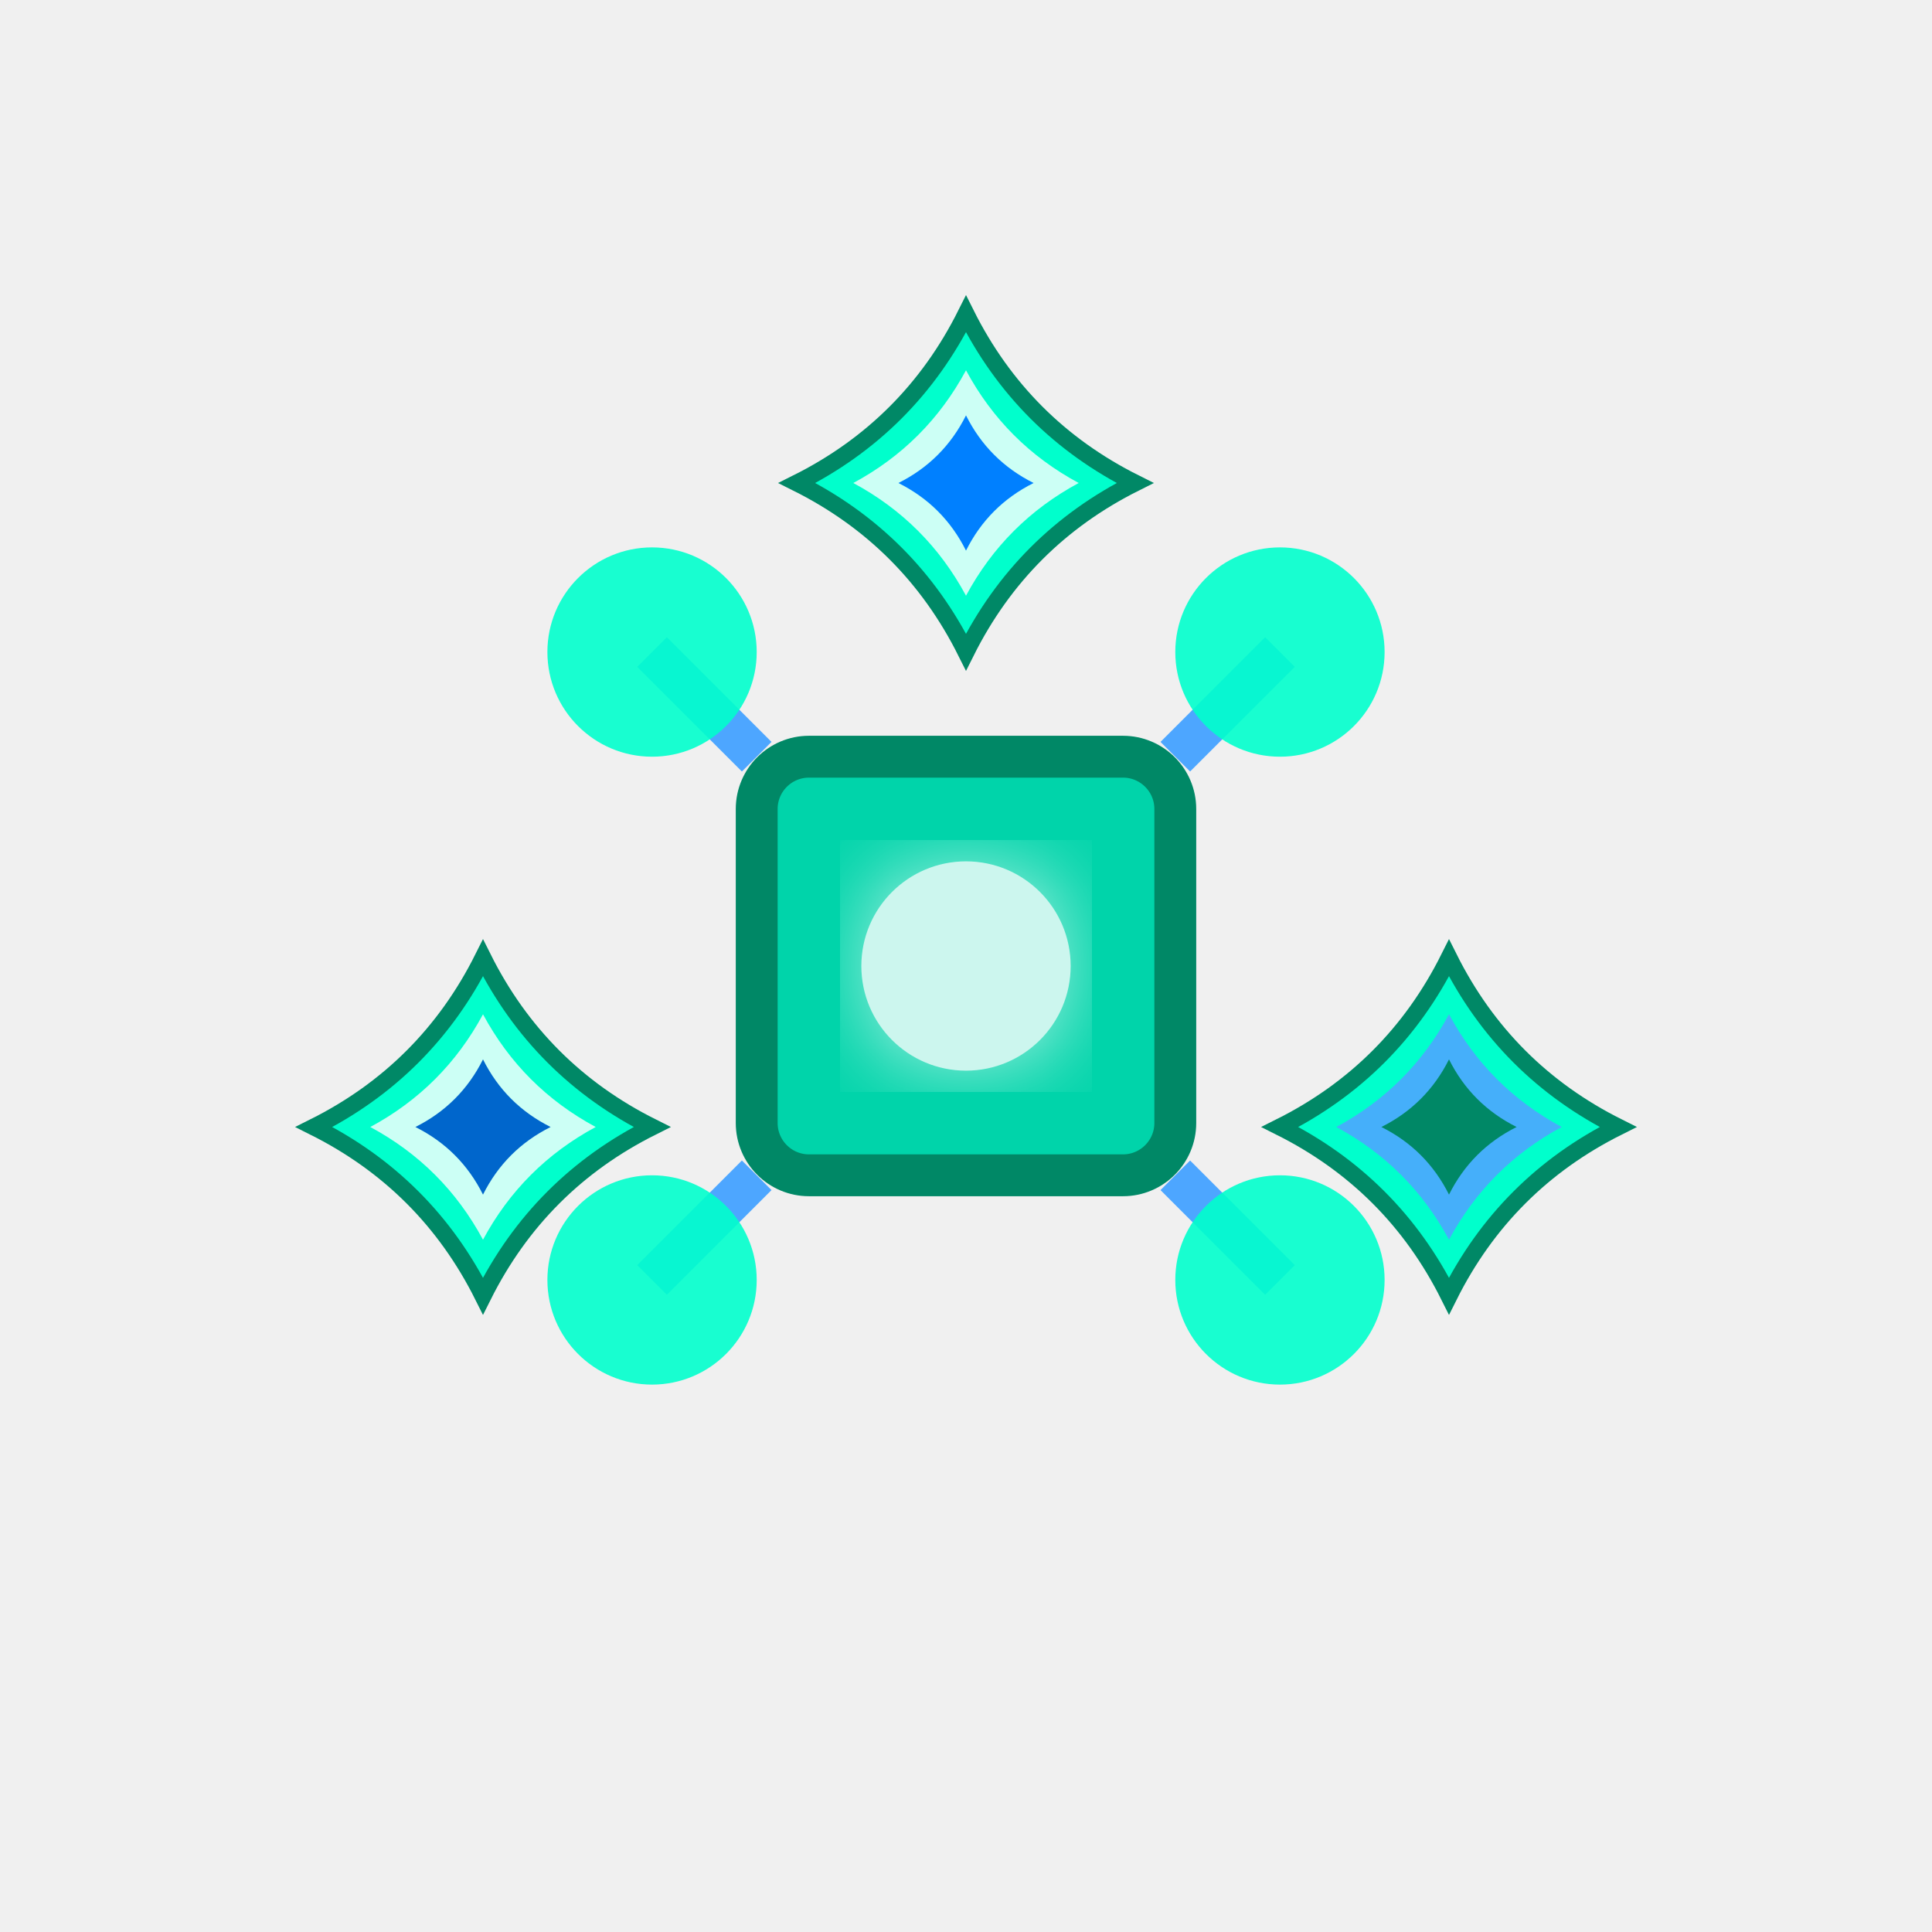
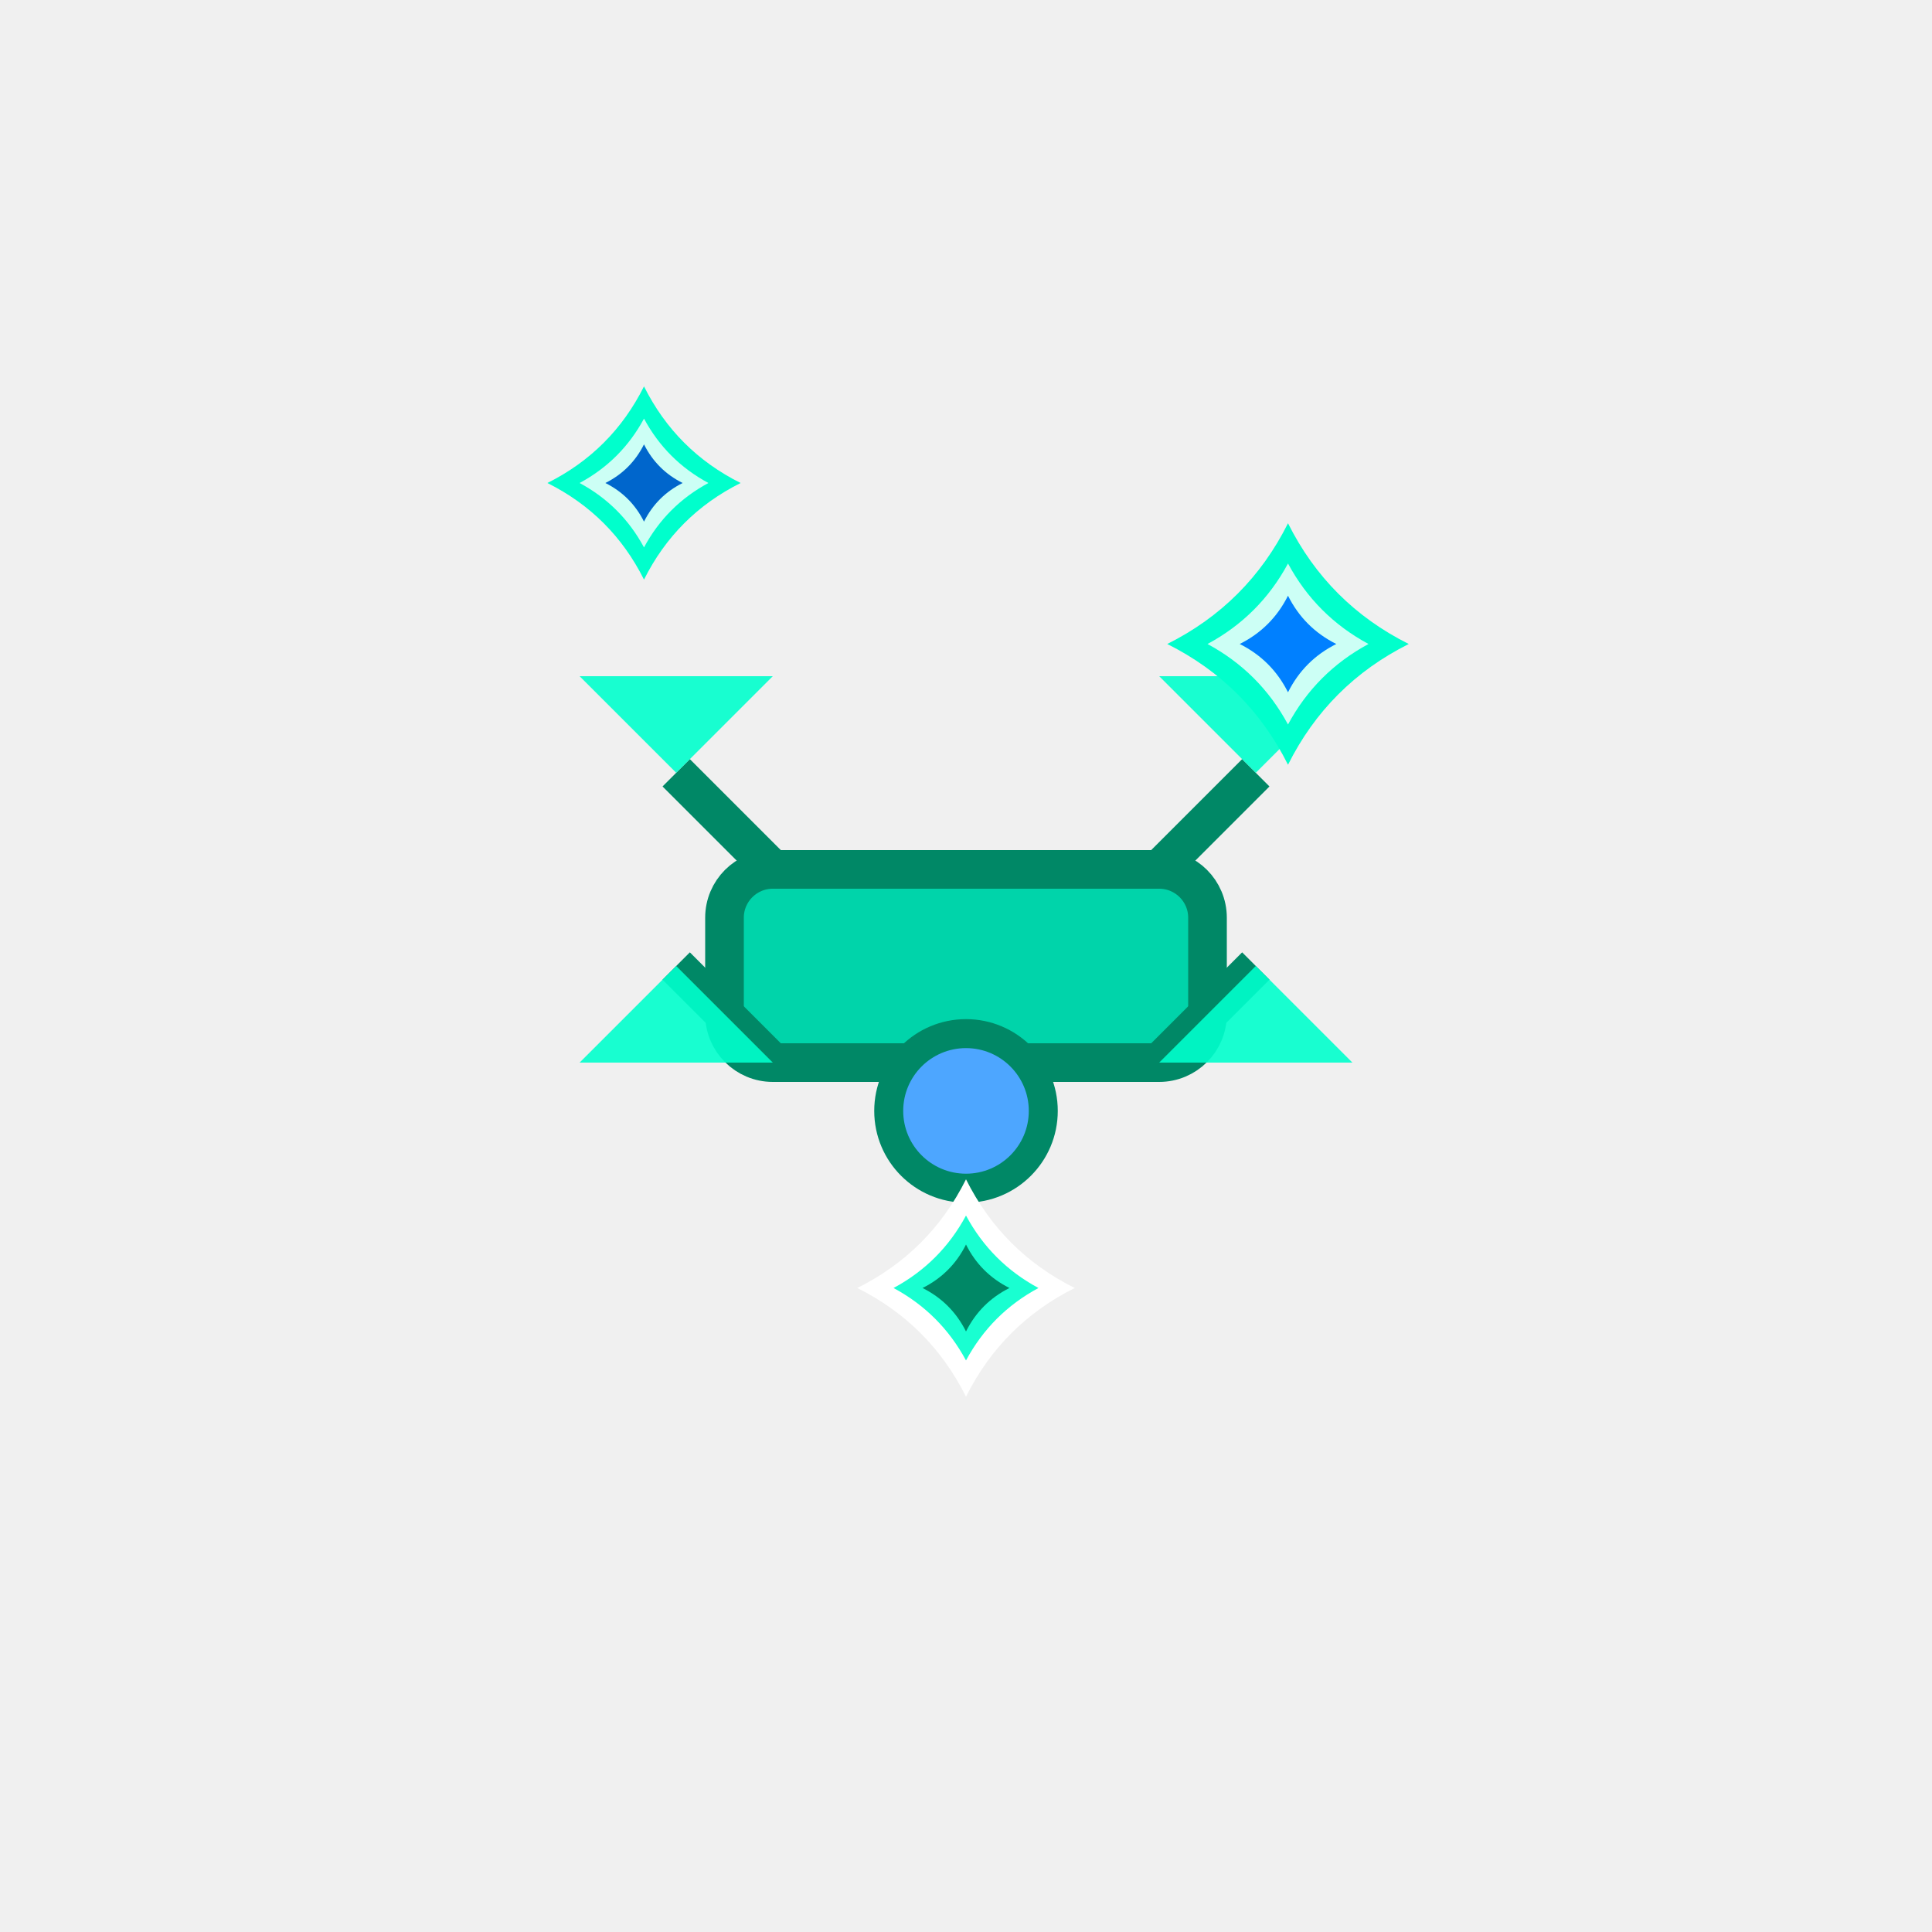
<svg xmlns="http://www.w3.org/2000/svg" width="128" height="128" viewBox="0 0 24 24" fill="none">
-   <g transform="translate(12,12) scale(1.3)">
-     <rect x="-2" y="-2" width="4" height="4" rx="0.5" fill="#00d4aa" stroke="#008866" stroke-width="0.4" />
-     <path d="M-3 -3 L-2 -2 M3 -3 L2 -2 M-3 3 L-2 2 M3 3 L2 2" stroke="#4da6ff" stroke-width="0.4" />
-     <circle cx="-3" cy="-3" r="1" fill="#00ffcc" opacity="0.9" />
-     <circle cx="3" cy="-3" r="1" fill="#00ffcc" opacity="0.9" />
-     <circle cx="-3" cy="3" r="1" fill="#00ffcc" opacity="0.9" />
-     <circle cx="3" cy="3" r="1" fill="#00ffcc" opacity="0.9" />
-     <filter id="droneGlow">
-       <feGaussianBlur stdDeviation="0.5" result="blur" />
-       <feMerge>
-         <feMergeNode in="blur" />
-         <feMergeNode in="SourceGraphic" />
-       </feMerge>
-     </filter>
-     <circle cx="0" cy="0" r="1" fill="#ffffff" opacity="0.8" filter="url(#droneGlow)" />
+   <g transform="translate(12,12) scale(1.2)">
+     <rect x="-2.5" y="-1" width="5" height="2" rx="0.5" fill="#00d4aa" stroke="#008866" stroke-width="0.4" />
+     <circle cx="0" cy="1.5" r="0.8" fill="#4da6ff" stroke="#008866" stroke-width="0.3" />
+     <path d="M-3 -2 L-2 -1 M3 -2 L2 -1 M-3 0 L-2 1 M3 0 L2 1" stroke="#008866" stroke-width="0.4" />
+     <path d="M-3 -2 L-4 -3 L-2 -3 Z" fill="#00ffcc" opacity="0.9" />
+     <path d="M3 -2 L4 -3 L2 -3 Z" fill="#00ffcc" opacity="0.9" />
+     <path d="M-3 0 L-4 1 L-2 1 Z" fill="#00ffcc" opacity="0.9" />
+     <path d="M3 0 L4 1 L2 1 Z" fill="#00ffcc" opacity="0.9" />
  </g>
-   <g transform="translate(6,14) scale(0.7)">
-     <path d="M0 -3 Q1 -1 3 0 Q1 1 0 3 Q-1 1 -3 0 Q-1 -1 0 -3 Z" fill="#00ffcc" stroke="#008866" stroke-width="0.3" />
+   <g transform="translate(8,6) scale(0.4)">
+     <path d="M0 -3 Q1 -1 3 0 Q1 1 0 3 Q-1 1 -3 0 Q-1 -1 0 -3 Z" fill="#00ffcc" />
    <path d="M0 -2 Q0.7 -0.7 2 0 Q0.7 0.7 0 2 Q-0.7 0.7 -2 0 Q-0.7 -0.7 0 -2 Z" fill="#ffffff" opacity="0.8" />
    <path d="M0 -1.2 Q0.4 -0.4 1.2 0 Q0.4 0.4 0 1.2 Q-0.4 0.4 -1.2 0 Q-0.4 -0.4 0 -1.2 Z" fill="#0066cc" />
  </g>
-   <g transform="translate(12,6) scale(0.7)">
-     <path d="M0 -3 Q1 -1 3 0 Q1 1 0 3 Q-1 1 -3 0 Q-1 -1 0 -3 Z" fill="#00ffcc" stroke="#008866" stroke-width="0.3" />
+   <g transform="translate(16,8) scale(0.5)">
+     <path d="M0 -3 Q1 -1 3 0 Q1 1 0 3 Q-1 1 -3 0 Q-1 -1 0 -3 Z" fill="#00ffcc" />
    <path d="M0 -2 Q0.7 -0.7 2 0 Q0.7 0.7 0 2 Q-0.7 0.7 -2 0 Q-0.7 -0.7 0 -2 Z" fill="#ffffff" opacity="0.8" />
    <path d="M0 -1.2 Q0.4 -0.4 1.2 0 Q0.4 0.4 0 1.2 Q-0.4 0.4 -1.2 0 Q-0.4 -0.4 0 -1.2 Z" fill="#0080ff" />
  </g>
-   <g transform="translate(18,14) scale(0.7)">
-     <path d="M0 -3 Q1 -1 3 0 Q1 1 0 3 Q-1 1 -3 0 Q-1 -1 0 -3 Z" fill="#00ffcc" stroke="#008866" stroke-width="0.3" />
-     <path d="M0 -2 Q0.7 -0.7 2 0 Q0.7 0.7 0 2 Q-0.7 0.7 -2 0 Q-0.7 -0.7 0 -2 Z" fill="#4da6ff" opacity="0.9" />
+   <g transform="translate(12,16) scale(0.45)">
+     <path d="M0 -3 Q1 -1 3 0 Q1 1 0 3 Q-1 1 -3 0 Q-1 -1 0 -3 Z" fill="#ffffff" />
+     <path d="M0 -2 Q0.7 -0.7 2 0 Q0.7 0.7 0 2 Q-0.7 0.7 -2 0 Q-0.7 -0.7 0 -2 Z" fill="#00ffcc" opacity="0.9" />
    <path d="M0 -1.2 Q0.4 -0.4 1.2 0 Q0.4 0.4 0 1.2 Q-0.4 0.4 -1.2 0 Q-0.4 -0.4 0 -1.2 Z" fill="#008866" />
  </g>
</svg>
